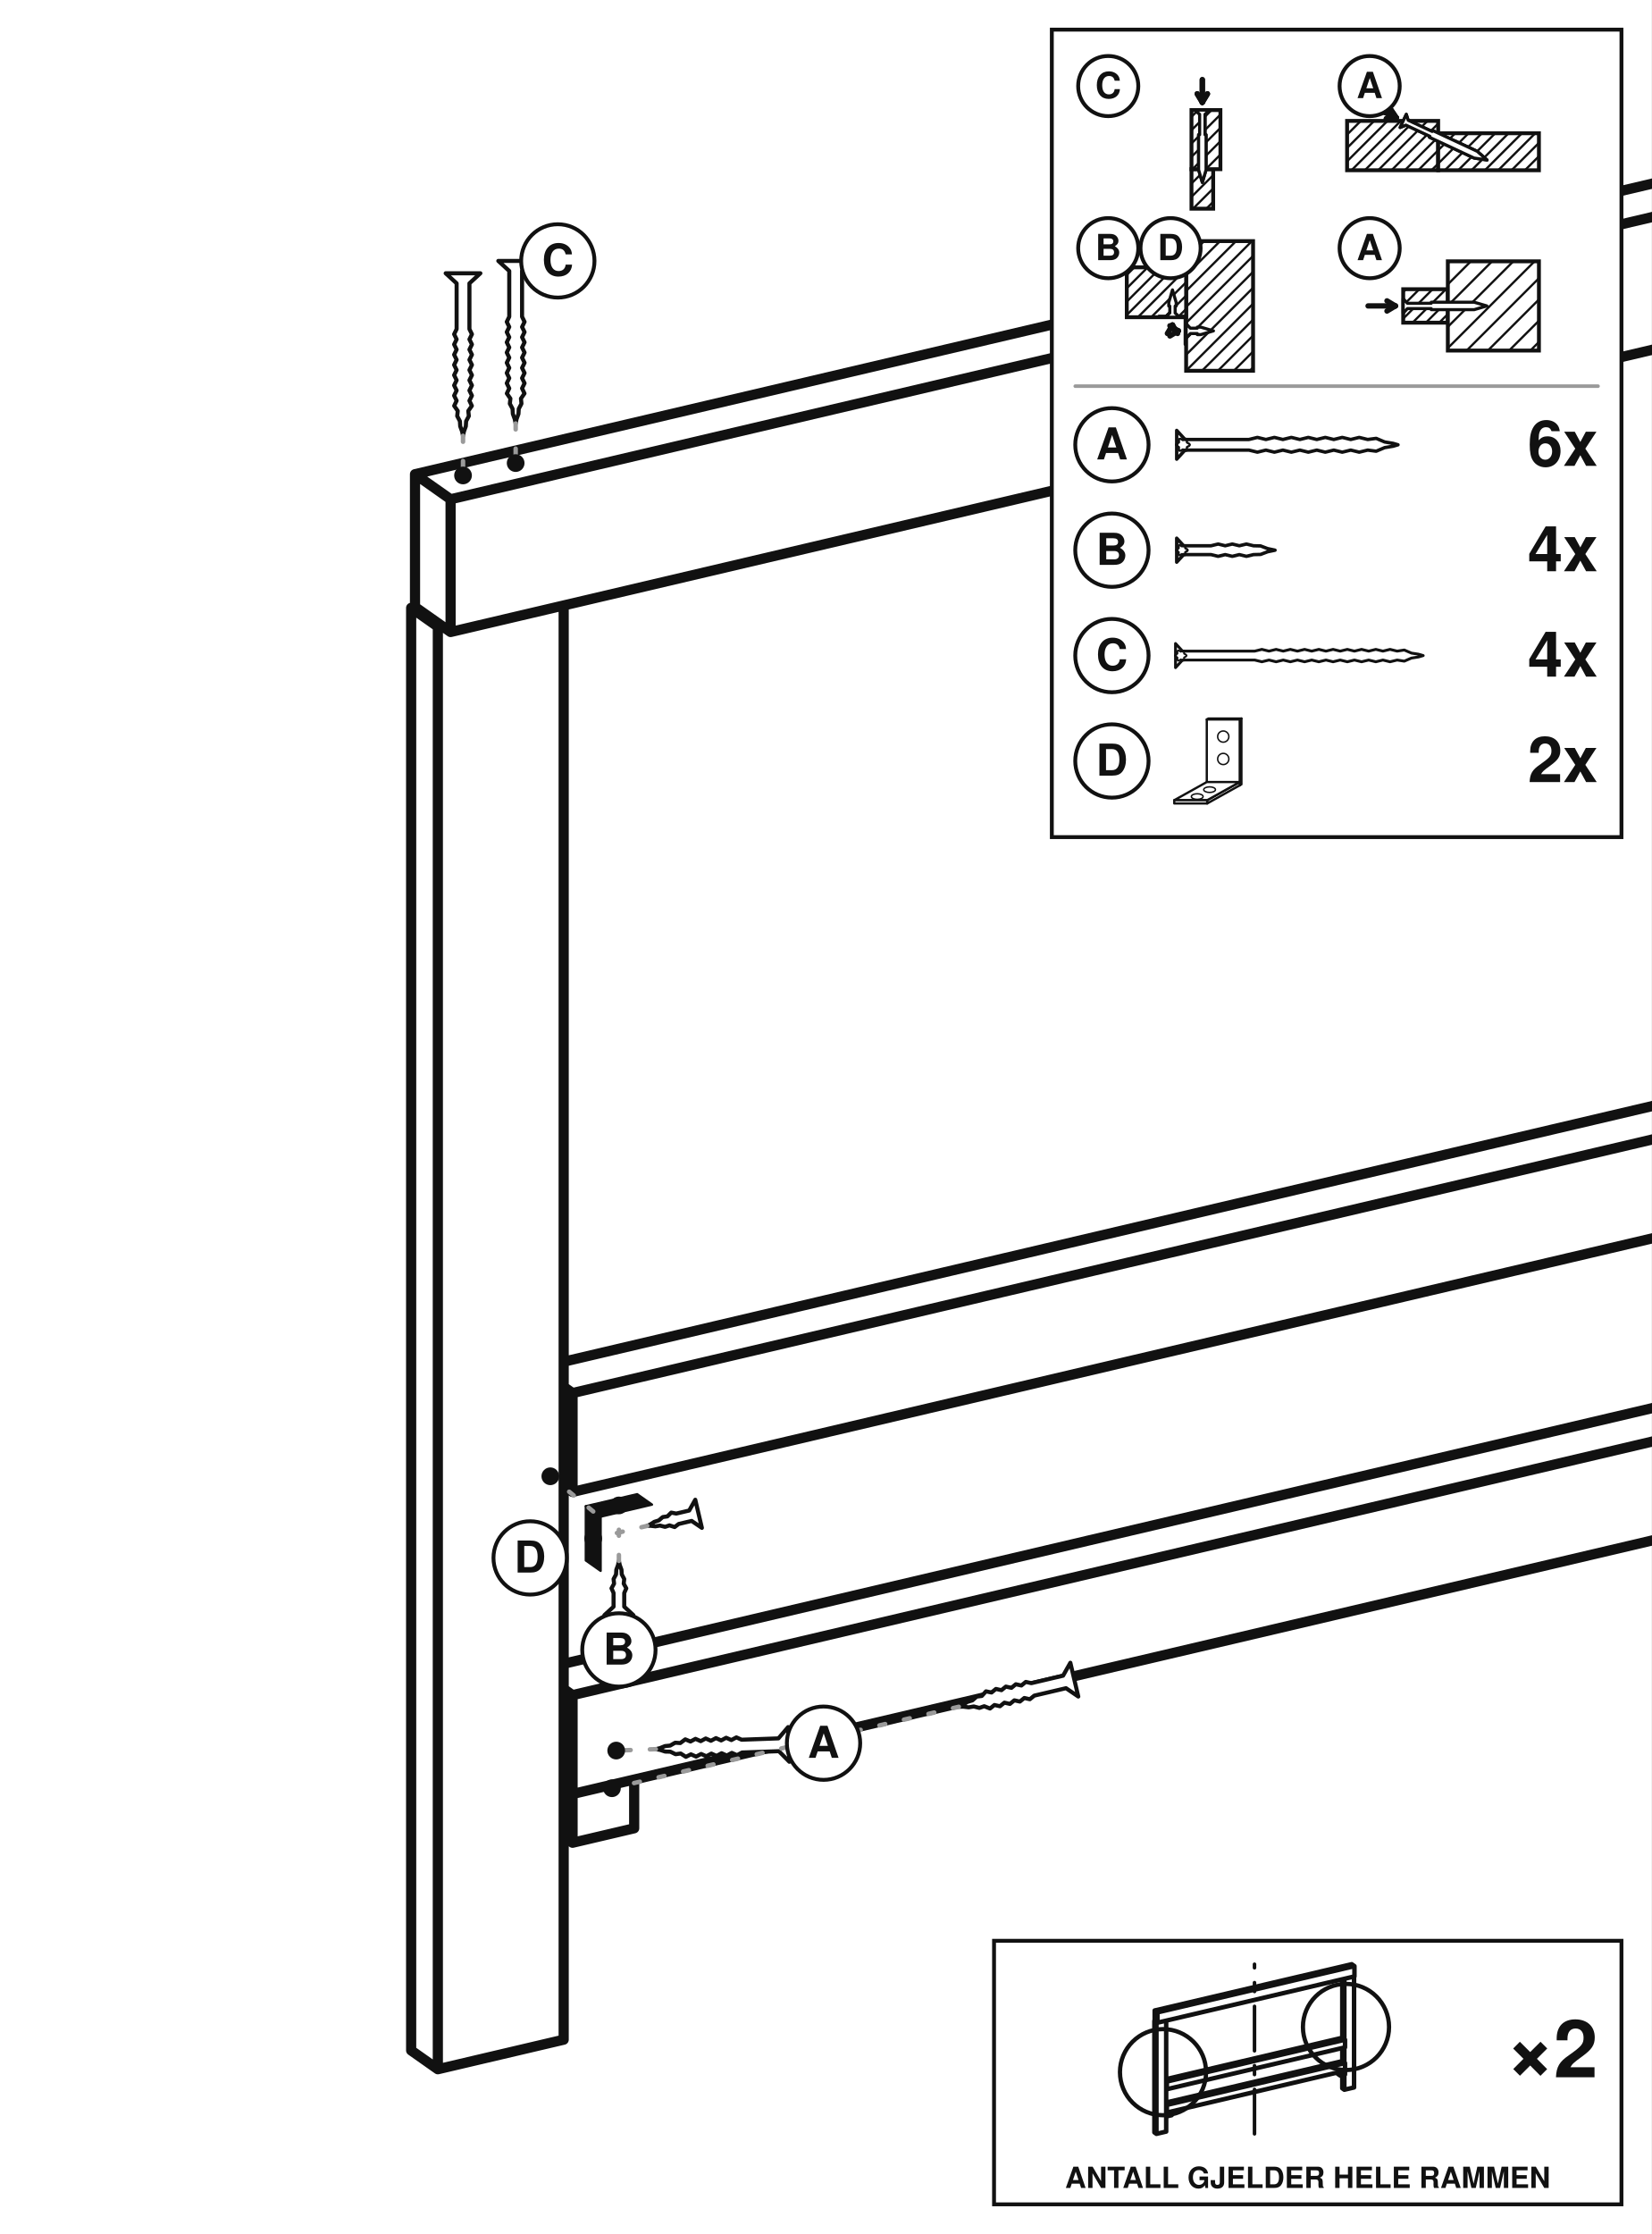
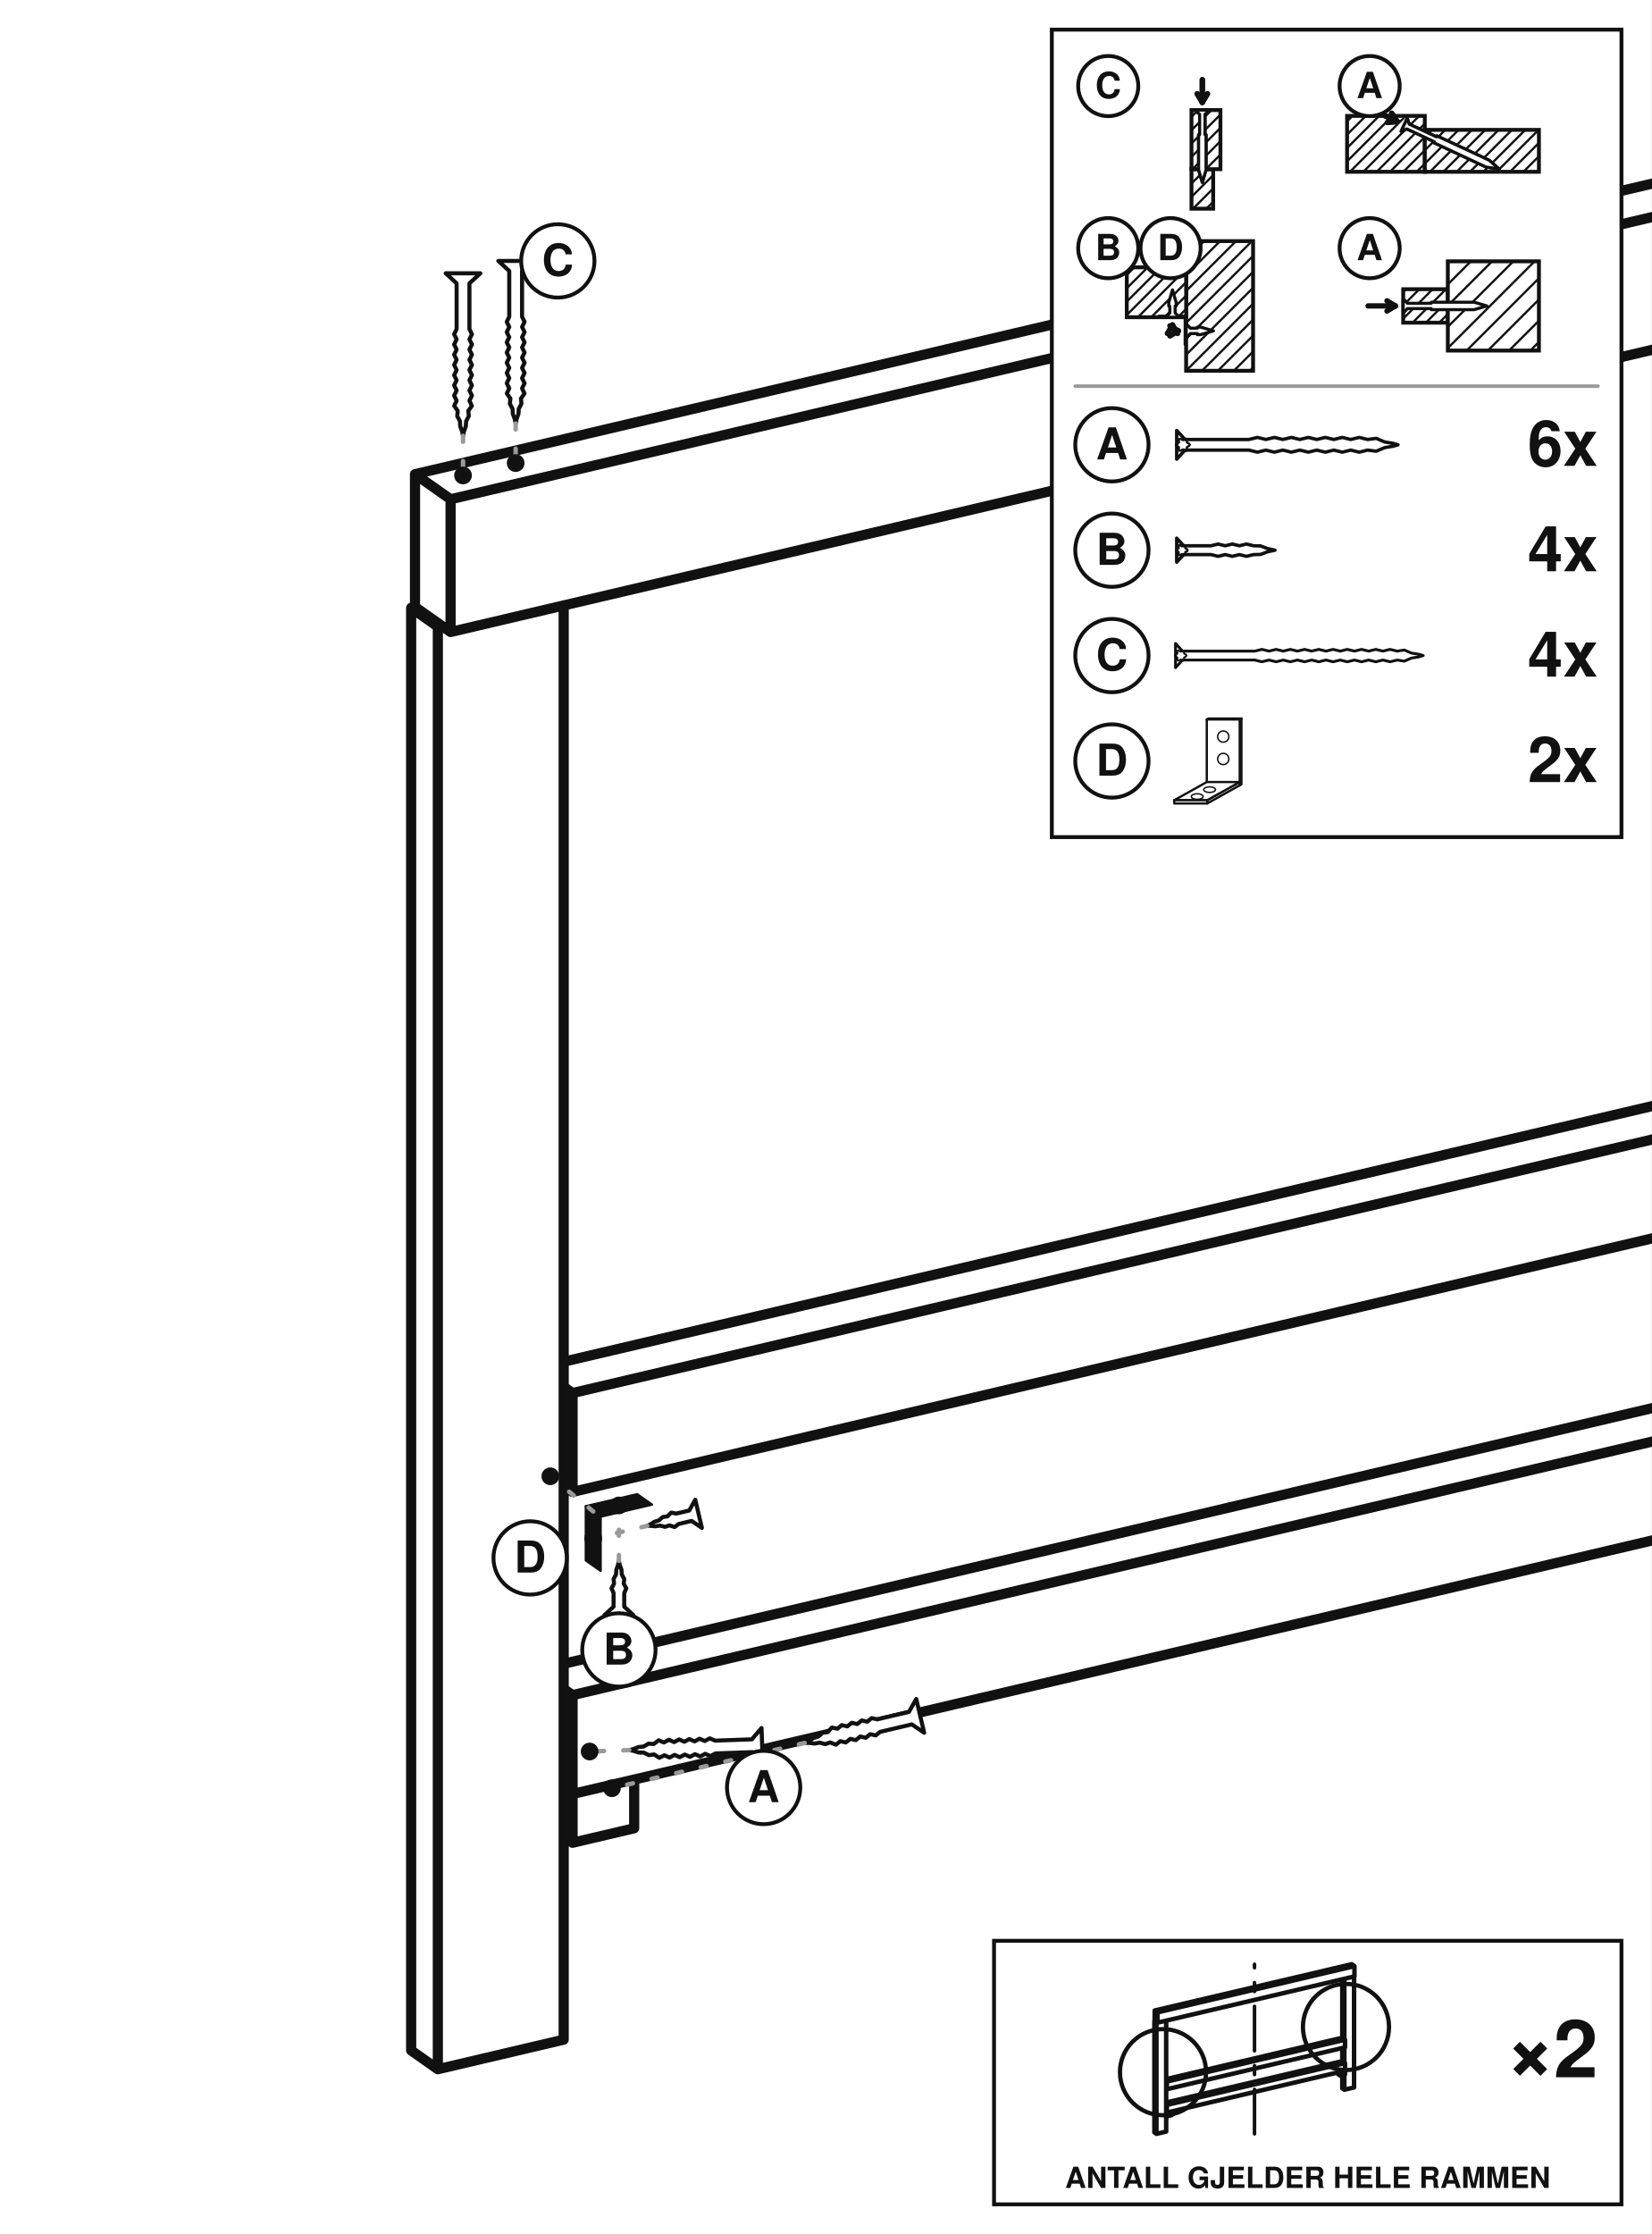
<svg xmlns="http://www.w3.org/2000/svg" viewBox="-1348.04 -551.25 1113.74 1506.68">
  <rect x="-1348.04" y="-551.25" width="1113.74" height="1506.68" fill="#ffffff" />
  <path d="M567.82,210.25 L591.82,227.15 M591.82,293.84 L591.82,227.15 M-967.82,587.77 L-961.82,592 M-961.82,658.69 L-961.82,592 M-967.82,654.46 L-961.82,658.69 M567.82,210.25 L-967.82,570.86 M591.82,293.84 L-961.82,658.69 M591.82,227.15 L-961.82,592 M591.82,326.73 L591.82,293.84 M526.26,319.58 L526.26,309.24 M550.26,336.49 L550.26,303.6 M526.26,319.58 L550.26,336.49 M591.82,326.73 L550.26,336.49 M591.82,293.84 L550.26,303.6 M-920.26,681.81 L-920.26,648.92 M-967.82,654.46 L-961.82,658.69 M-961.82,691.57 L-961.82,658.69 M-967.82,687.35 L-961.82,691.57 M-920.26,681.81 L-961.82,691.57 M-920.26,648.92 L-961.82,658.69 M670.7,439.6 L670.7,-527.69 M567.82,446.85 L567.82,332.37 M567.82,210.25 L567.82,95.76 M567.82,6.53 L567.82,-503.53 M585.82,459.53 L585.82,328.14 M585.82,222.93 L585.82,91.53 M585.82,19.21 L585.82,-507.76 M567.82,446.85 L585.82,459.53 M670.7,439.6 L585.82,459.53 M-967.82,824.38 L-967.82,-142.91 M-1070.7,831.63 L-1070.7,-141.3 M-1070.7,-141.3 L-1052.7,-128.62 M-1052.7,844.31 L-1052.7,-128.62 M-1070.7,831.63 L-1052.7,844.31 M-1068.1,-141.91 L-1070.7,-141.3 M-967.82,824.38 L-1052.7,844.31 M-1050.1,-129.23 L-1052.7,-128.62 M567.82,6.53 L591.82,23.43 M591.82,90.12 L591.82,23.43 M-967.82,384.05 L-961.82,388.28 M-961.82,454.96 L-961.82,388.28 M-967.82,450.74 L-961.82,454.96 M567.82,6.53 L-967.82,367.14 M591.82,90.12 L-961.82,454.96 M591.82,23.43 L-961.82,388.28 M650.1,-634.92 L674.1,-618.01 M674.1,-528.48 L674.1,-618.01 M-1068.1,-141.91 L-1068.1,-231.44 M-1068.1,-231.44 L-1044.1,-214.53 M-1044.1,-125 L-1044.1,-214.53 M-1068.1,-141.91 L-1044.1,-125 M650.1,-634.92 L-1068.1,-231.44 M674.1,-528.48 L-1044.1,-125 M674.1,-618.01 L-1044.1,-214.53" fill="none" stroke="#111111" stroke-width="3.09" stroke-linecap="round" stroke-linejoin="round" stroke-dasharray="26 20" />
  <path d="M567.82,210.25 L591.82,227.15 M591.82,293.84 L591.82,227.15 M-967.82,587.77 L-961.82,592 M-961.82,658.69 L-961.82,592 M-967.82,654.46 L-961.82,658.69 M567.82,210.25 L-967.82,570.86 M591.82,293.84 L-961.82,658.69 M591.82,227.15 L-961.82,592 M591.82,326.73 L591.82,293.84 M526.26,319.58 L526.26,309.24 M550.26,336.49 L550.26,303.6 M526.26,319.58 L550.26,336.49 M591.82,326.73 L550.26,336.49 M591.82,293.84 L550.26,303.6 M-920.26,681.81 L-920.26,648.92 M-967.82,654.46 L-961.82,658.69 M-961.82,691.57 L-961.82,658.69 M-967.82,687.35 L-961.82,691.57 M-920.26,681.81 L-961.82,691.57 M-920.26,648.92 L-961.82,658.69 M670.7,439.6 L670.7,-527.69 M567.82,446.85 L567.82,332.37 M567.82,210.25 L567.82,95.76 M567.82,6.53 L567.82,-503.53 M585.82,459.53 L585.82,328.14 M585.82,222.93 L585.82,91.53 M585.82,19.21 L585.82,-507.76 M567.82,446.85 L585.82,459.53 M670.7,439.6 L585.82,459.53 M-967.82,824.38 L-967.82,-142.91 M-1070.7,831.63 L-1070.7,-141.3 M-1070.7,-141.3 L-1052.7,-128.62 M-1052.7,844.31 L-1052.7,-128.62 M-1070.7,831.63 L-1052.7,844.31 M-1068.1,-141.91 L-1070.7,-141.3 M-967.82,824.38 L-1052.7,844.31 M-1050.1,-129.23 L-1052.7,-128.62 M567.82,6.53 L591.82,23.43 M591.82,90.12 L591.82,23.43 M-967.82,384.05 L-961.82,388.28 M-961.82,454.96 L-961.82,388.28 M-967.82,450.74 L-961.82,454.96 M567.82,6.53 L-967.82,367.14 M591.82,90.12 L-961.82,454.96 M591.82,23.43 L-961.82,388.28 M650.1,-634.92 L674.1,-618.01 M674.1,-528.48 L674.1,-618.01 M-1068.1,-141.91 L-1068.1,-231.44 M-1068.1,-231.44 L-1044.1,-214.53 M-1044.1,-125 L-1044.1,-214.53 M-1068.1,-141.91 L-1044.1,-125 M650.1,-634.92 L-1068.1,-231.44 M674.1,-528.48 L-1044.1,-125 M674.1,-618.01 L-1044.1,-214.53" fill="none" stroke="#111111" stroke-width="6.87" stroke-linecap="round" stroke-linejoin="round" />
  <rect x="-638.54" y="-531.25" width="384.24" height="544.58" rx="0" fill="#ffffff" stroke="#111111" stroke-width="2.61" />
  <rect x="-544.34" y="-437.15" width="14.64" height="26.65" rx="0" fill="#ffffff" stroke="#111111" stroke-width="2.61" />
  <path d="M-544.34,-436.46 L-543.65,-437.15 M-544.34,-427.47 L-534.65,-437.15 M-544.34,-418.47 L-529.7,-433.11 M-543.3,-410.51 L-529.7,-424.11 M-534.3,-410.51 L-529.7,-415.11" fill="none" stroke="#111111" stroke-width="1.51" />
  <rect x="-544.34" y="-477.01" width="19.52" height="39.86" rx="0" fill="#ffffff" stroke="#111111" stroke-width="2.61" />
  <path d="M-544.34,-472.46 L-539.79,-477.01 M-544.34,-463.46 L-530.79,-477.01 M-544.34,-454.46 L-524.82,-473.98 M-544.34,-445.46 L-524.82,-464.98 M-543.65,-437.15 L-524.82,-455.98 M-534.65,-437.15 L-524.82,-446.99 M-525.65,-437.15 L-524.82,-437.99" fill="none" stroke="#111111" stroke-width="1.51" />
  <path d="M-541.91,-477.01 L-538.83,-474.17 L-538.83,-460.38 L-539.53,-460.38 L-539.53,-436.73 L-537.02,-428.21 L-534.51,-436.73 L-534.51,-460.38 L-535.22,-460.38 L-535.22,-474.17 L-532.13,-477.01 Z" fill="#ffffff" stroke="#111111" stroke-width="2.09" stroke-linejoin="round" />
  <path d="M-537.02,-497.51 L-537.02,-482.25" fill="none" stroke="#111111" stroke-width="3.61" stroke-linecap="round" />
  <path d="M-537.02,-482.25 L-533.58,-487.97" fill="none" stroke="#111111" stroke-width="3.61" stroke-linecap="round" />
  <path d="M-537.02,-482.25 L-540.46,-487.97" fill="none" stroke="#111111" stroke-width="3.61" stroke-linecap="round" />
  <path d="M-541.91,-477.01 L-538.83,-474.17 L-538.83,-460.38 L-539.53,-460.38 L-539.53,-436.73 L-537.02,-428.21 L-534.51,-436.73 L-534.51,-460.38 L-535.22,-460.38 L-535.22,-474.17 L-532.13,-477.01 Z" fill="#ffffff" stroke="#111111" stroke-width="2.09" stroke-linejoin="round" />
  <path d="M-537.02,-497.51 L-537.02,-482.25" fill="none" stroke="#111111" stroke-width="3.61" stroke-linecap="round" />
  <path d="M-537.02,-482.25 L-533.58,-487.97" fill="none" stroke="#111111" stroke-width="3.61" stroke-linecap="round" />
  <path d="M-537.02,-482.25 L-540.46,-487.97" fill="none" stroke="#111111" stroke-width="3.61" stroke-linecap="round" />
  <circle cx="-600.49" cy="-493.2" r="20.28" fill="#ffffff" stroke="#111111" stroke-width="2.61" />
  <text x="-600.49" y="-485.09" font-family="Helvetica, Arial, sans-serif" font-size="24.33" font-weight="bold" text-anchor="middle" fill="#111111">C</text>
-   <rect x="-439.37" y="-469.71" width="61.43" height="33.28" rx="0" fill="#ffffff" stroke="#111111" stroke-width="2.61" />
-   <path d="M-439.37,-469.45 L-439.11,-469.71 M-439.37,-460.45 L-430.12,-469.71 M-439.37,-451.46 L-421.12,-469.71 M-439.37,-442.46 L-412.12,-469.71 M-436.4,-436.42 L-403.12,-469.71 M-427.41,-436.42 L-394.12,-469.71 M-418.41,-436.42 L-385.12,-469.71 M-409.41,-436.42 L-377.93,-467.9 M-400.41,-436.42 L-377.93,-458.9 M-391.41,-436.42 L-377.93,-449.9 M-382.42,-436.42 L-377.93,-440.9" fill="none" stroke="#111111" stroke-width="1.51" />
-   <rect x="-377.93" y="-461.38" width="67.95" height="24.96" rx="0" fill="#ffffff" stroke="#111111" stroke-width="2.61" />
-   <path d="M-377.93,-458.9 L-375.45,-461.38 M-377.93,-449.9 L-366.45,-461.38 M-377.93,-440.9 L-357.45,-461.38 M-373.42,-436.42 L-348.45,-461.38 M-364.42,-436.42 L-339.46,-461.38 M-355.42,-436.42 L-330.46,-461.38 M-346.42,-436.42 L-321.46,-461.38 M-337.42,-436.42 L-312.46,-461.38 M-328.43,-436.42 L-309.98,-454.87 M-319.43,-436.42 L-309.98,-445.87 M-310.43,-436.42 L-309.98,-436.87" fill="none" stroke="#111111" stroke-width="1.51" />
-   <path d="M-403.58,-465.27 L-399.7,-466.87 L-383.5,-459.32 L-383.8,-458.68 L-353.73,-444.66 L-344.95,-443.33 L-351.62,-449.21 L-381.68,-463.23 L-381.98,-462.59 L-398.17,-470.14 L-399.44,-474.14 Z" fill="#ffffff" stroke="#111111" stroke-width="2.09" stroke-linejoin="round" />
-   <path d="M-425.26,-480.78 L-406.26,-471.92" fill="none" stroke="#111111" stroke-width="3.61" stroke-linecap="round" />
-   <path d="M-406.26,-471.92 L-409.98,-477.45" fill="none" stroke="#111111" stroke-width="3.61" stroke-linecap="round" />
-   <path d="M-406.26,-471.92 L-412.89,-471.22" fill="none" stroke="#111111" stroke-width="3.61" stroke-linecap="round" />
-   <path d="M-403.58,-465.27 L-399.7,-466.87 L-383.5,-459.32 L-383.8,-458.68 L-353.73,-444.66 L-344.95,-443.33 L-351.62,-449.21 L-381.68,-463.23 L-381.98,-462.59 L-398.17,-470.14 L-399.44,-474.14 Z" fill="#ffffff" stroke="#111111" stroke-width="2.09" stroke-linejoin="round" />
-   <path d="M-425.26,-480.78 L-406.26,-471.92" fill="none" stroke="#111111" stroke-width="3.61" stroke-linecap="round" />
-   <path d="M-406.26,-471.92 L-409.98,-477.45" fill="none" stroke="#111111" stroke-width="3.61" stroke-linecap="round" />
-   <path d="M-406.26,-471.92 L-412.89,-471.22" fill="none" stroke="#111111" stroke-width="3.61" stroke-linecap="round" />
+   <rect x="-439.37" y="-473.09" width="52.42" height="37.7" rx="0" fill="#ffffff" stroke="#111111" stroke-width="2.61" />
+   <path d="M-439.37,-469.45 L-435.73,-473.09 M-439.37,-460.45 L-426.73,-473.09 M-439.37,-451.46 L-417.74,-473.09 M-439.37,-442.46 L-408.74,-473.09 M-437.44,-435.39 L-399.74,-473.09 M-428.44,-435.39 L-390.74,-473.09 M-419.44,-435.39 L-386.95,-467.88 M-410.45,-435.39 L-386.95,-458.88 M-401.45,-435.39 L-386.95,-449.88 M-392.45,-435.39 L-386.95,-440.88" fill="none" stroke="#111111" stroke-width="1.51" />
+   <rect x="-386.95" y="-463.66" width="76.97" height="28.28" rx="0" fill="#ffffff" stroke="#111111" stroke-width="2.61" />
+   <path d="M-386.95,-458.88 L-382.17,-463.66 M-386.95,-449.88 L-373.17,-463.66 M-386.95,-440.88 L-364.17,-463.66 M-383.45,-435.39 L-355.18,-463.66 M-374.45,-435.39 L-346.18,-463.66 M-365.45,-435.39 L-337.18,-463.66 M-356.46,-435.39 L-328.18,-463.66 M-347.46,-435.39 L-319.18,-463.66 M-338.46,-435.39 L-310.18,-463.66 M-329.46,-435.39 L-309.98,-454.87 M-320.46,-435.39 L-309.98,-445.87 M-311.47,-435.39 L-309.98,-436.87" fill="none" stroke="#111111" stroke-width="1.51" />
+   <path d="M-402.91,-462.68 L-399.03,-464.28 L-380.59,-455.67 L-380.88,-455.04 L-345.56,-438.57 L-336.78,-437.24 L-343.44,-443.11 L-378.76,-459.58 L-379.06,-458.95 L-397.51,-467.55 L-398.78,-471.54 Z" fill="#ffffff" stroke="#111111" stroke-width="2.09" stroke-linejoin="round" />
+   <path d="M-427.75,-479.66 L-405.59,-469.33" fill="none" stroke="#111111" stroke-width="3.61" stroke-linecap="round" />
+   <path d="M-405.59,-469.33 L-409.32,-474.86" fill="none" stroke="#111111" stroke-width="3.61" stroke-linecap="round" />
+   <path d="M-405.59,-469.33 L-412.22,-468.62" fill="none" stroke="#111111" stroke-width="3.61" stroke-linecap="round" />
+   <path d="M-402.91,-462.68 L-399.03,-464.28 L-380.59,-455.67 L-380.88,-455.04 L-345.56,-438.57 L-336.78,-437.24 L-343.44,-443.11 L-378.76,-459.58 L-379.06,-458.95 L-397.51,-467.55 L-398.78,-471.54 Z" fill="#ffffff" stroke="#111111" stroke-width="2.09" stroke-linejoin="round" />
+   <path d="M-427.75,-479.66 L-405.59,-469.33" fill="none" stroke="#111111" stroke-width="3.61" stroke-linecap="round" />
+   <path d="M-405.59,-469.33 L-409.32,-474.86" fill="none" stroke="#111111" stroke-width="3.61" stroke-linecap="round" />
+   <path d="M-405.59,-469.33 L-412.22,-468.62" fill="none" stroke="#111111" stroke-width="3.61" stroke-linecap="round" />
  <circle cx="-424.16" cy="-493.2" r="20.28" fill="#ffffff" stroke="#111111" stroke-width="2.61" />
  <text x="-424.16" y="-485.09" font-family="Helvetica, Arial, sans-serif" font-size="24.33" font-weight="bold" text-anchor="middle" fill="#111111">A</text>
  <rect x="-547.94" y="-388.64" width="45.15" height="87.46" rx="0" fill="#ffffff" stroke="#111111" stroke-width="2.61" />
  <path d="M-547.94,-387.25 L-546.54,-388.64 M-547.94,-376.5 L-535.79,-388.64 M-547.94,-365.75 L-525.04,-388.64 M-547.94,-355 L-514.29,-388.64 M-547.94,-344.25 L-503.55,-388.64 M-547.94,-333.5 L-502.79,-378.65 M-547.94,-322.75 L-502.79,-367.9 M-547.94,-312 L-502.79,-357.15 M-547.94,-301.25 L-502.79,-346.4 M-537.25,-301.19 L-502.79,-335.65 M-526.51,-301.19 L-502.79,-324.9 M-515.76,-301.19 L-502.79,-314.15 M-505.01,-301.19 L-502.79,-303.4" fill="none" stroke="#111111" stroke-width="1.51" />
  <rect x="-587.98" y="-370.94" width="40.04" height="33.63" rx="0" fill="#ffffff" stroke="#111111" stroke-width="2.61" />
  <path d="M-587.98,-365.83 L-582.87,-370.94 M-587.98,-356.83 L-573.87,-370.94 M-587.98,-347.83 L-564.87,-370.94 M-587.98,-338.83 L-555.87,-370.94 M-580.5,-337.31 L-547.94,-369.88 M-571.5,-337.31 L-547.94,-360.88 M-562.51,-337.31 L-547.94,-351.88 M-553.51,-337.31 L-547.94,-342.88" fill="none" stroke="#111111" stroke-width="1.51" />
  <path d="M-547.94,-337.31 L-547.94,-318.89 L-548.86,-318.89 L-548.86,-337.31 Z" fill="#111111" stroke="#111111" stroke-width="1.57" stroke-linejoin="round" />
  <path d="M-547.94,-337.31 L-566.37,-337.31 L-566.37,-338.24 L-547.94,-338.24 Z" fill="#111111" stroke="#111111" stroke-width="1.57" stroke-linejoin="round" />
  <path d="M-547.94,-323.21 L-545.1,-326.3 L-540.43,-326.3 L-540.43,-325.59 L-538.04,-325.59 L-529.51,-328.1 L-538.04,-330.61 L-540.43,-330.61 L-540.43,-329.91 L-545.1,-329.91 L-547.94,-332.99 Z" fill="#ffffff" stroke="#111111" stroke-width="2.09" stroke-linejoin="round" />
  <path d="M-555.68,-328.1 L-553.18,-328.1" fill="none" stroke="#111111" stroke-width="3.61" stroke-linecap="round" />
  <path d="M-553.18,-328.1 L-558.89,-331.54" fill="none" stroke="#111111" stroke-width="3.61" stroke-linecap="round" />
  <path d="M-553.18,-328.1 L-558.89,-324.66" fill="none" stroke="#111111" stroke-width="3.61" stroke-linecap="round" />
  <path d="M-552.26,-337.31 L-555.35,-340.15 L-555.35,-344.83 L-554.65,-344.83 L-554.65,-347.22 L-557.15,-355.74 L-559.66,-347.22 L-559.66,-344.83 L-558.96,-344.83 L-558.96,-340.15 L-562.04,-337.31 Z" fill="#ffffff" stroke="#111111" stroke-width="2.09" stroke-linejoin="round" />
  <path d="M-557.15,-329.57 L-557.15,-332.07" fill="none" stroke="#111111" stroke-width="3.61" stroke-linecap="round" />
  <path d="M-557.15,-332.07 L-560.59,-326.36" fill="none" stroke="#111111" stroke-width="3.61" stroke-linecap="round" />
  <path d="M-557.15,-332.07 L-553.72,-326.36" fill="none" stroke="#111111" stroke-width="3.61" stroke-linecap="round" />
  <circle cx="-600.49" cy="-383.88" r="20.28" fill="#ffffff" stroke="#111111" stroke-width="2.61" />
  <text x="-600.49" y="-375.77" font-family="Helvetica, Arial, sans-serif" font-size="24.33" font-weight="bold" text-anchor="middle" fill="#111111">B</text>
  <circle cx="-558.45" cy="-383.88" r="20.28" fill="#ffffff" stroke="#111111" stroke-width="2.61" />
  <text x="-558.45" y="-375.77" font-family="Helvetica, Arial, sans-serif" font-size="24.33" font-weight="bold" text-anchor="middle" fill="#111111">D</text>
  <rect x="-401.52" y="-356.2" width="30.1" height="22.57" rx="0" fill="#ffffff" stroke="#111111" stroke-width="2.61" />
  <path d="M-401.52,-354.33 L-399.65,-356.2 M-401.52,-345.33 L-390.65,-356.2 M-401.52,-336.33 L-381.65,-356.2 M-395.22,-333.63 L-372.65,-356.2 M-386.23,-333.63 L-371.42,-348.43 M-377.23,-333.63 L-371.42,-339.43" fill="none" stroke="#111111" stroke-width="1.51" />
  <rect x="-371.42" y="-375.01" width="61.45" height="60.19" rx="0" fill="#ffffff" stroke="#111111" stroke-width="2.61" />
  <path d="M-371.42,-373.81 L-370.22,-375.01 M-371.42,-359.48 L-355.89,-375.01 M-371.42,-345.14 L-341.56,-375.01 M-371.42,-330.81 L-327.23,-375.01 M-371.42,-316.48 L-312.89,-375.01 M-358.75,-314.82 L-309.98,-363.6 M-344.42,-314.82 L-309.98,-349.26 M-330.09,-314.82 L-309.98,-334.93 M-315.76,-314.82 L-309.98,-320.6" fill="none" stroke="#111111" stroke-width="1.51" />
  <path d="M-401.52,-340.03 L-398.68,-343.11 L-382.61,-343.11 L-382.61,-342.41 L-353.61,-342.41 L-345.09,-344.92 L-353.61,-347.42 L-382.61,-347.42 L-382.61,-346.72 L-398.68,-346.72 L-401.52,-349.8 Z" fill="#ffffff" stroke="#111111" stroke-width="2.09" stroke-linejoin="round" />
  <path d="M-425.22,-344.92 L-406.76,-344.92" fill="none" stroke="#111111" stroke-width="3.61" stroke-linecap="round" />
  <path d="M-406.76,-344.92 L-412.47,-348.35" fill="none" stroke="#111111" stroke-width="3.61" stroke-linecap="round" />
  <path d="M-406.76,-344.92 L-412.47,-341.48" fill="none" stroke="#111111" stroke-width="3.61" stroke-linecap="round" />
  <circle cx="-424.16" cy="-383.88" r="20.28" fill="#ffffff" stroke="#111111" stroke-width="2.61" />
  <text x="-424.16" y="-375.77" font-family="Helvetica, Arial, sans-serif" font-size="24.33" font-weight="bold" text-anchor="middle" fill="#111111">A</text>
  <path d="M-622.74,-290.81 L-270.1,-290.81" fill="none" stroke="#9a9a9a" stroke-width="2.4" stroke-linecap="round" />
  <circle cx="-598.01" cy="-251.27" r="24.73" fill="#ffffff" stroke="#111111" stroke-width="2.61" />
  <text x="-598.01" y="-241.38" font-family="Helvetica, Arial, sans-serif" font-size="29.67" font-weight="bold" text-anchor="middle" fill="#111111">A</text>
  <svg x="-559.29" y="-276.15" width="159.23" height="49.76" viewBox="0 0 384 120" preserveAspectRatio="xMidYMid meet">
    <g fill="none" stroke="#111" stroke-width="5.5" stroke-linecap="round" stroke-linejoin="round">
      <g transform="scale(4) translate(3 15)" stroke-width="1.38">
        <path d="M 0 -5.85 L 3.39 -2.16 L 29.38 -2.16 L 29.38 -2.16 L 32.83 -3 L 36.28 -2.16 L 39.73 -3 L 43.18 -2.16 L 46.63 -3 L 50.08 -2.16 L 53.53 -3 L 56.98 -2.16 L 60.43 -3 L 63.88 -2.16 L 67.33 -3 L 70.78 -2.16 L 74.23 -3 L 77.68 -2.16 L 81.13 -2.61 L 84.58 -1.15 L 88.03 -0.58 L 90 0 L 90 0 L 90 0 L 88.03 0.58 L 84.58 1.15 L 81.13 2.61 L 77.68 2.16 L 74.23 3 L 70.78 2.16 L 67.33 3 L 63.88 2.16 L 60.43 3 L 56.98 2.16 L 53.53 3 L 50.08 2.16 L 46.63 3 L 43.18 2.16 L 39.73 3 L 36.28 2.16 L 32.83 3 L 29.38 2.16 L 29.38 2.16 L 3.39 2.16 L 0 5.85 Z" />
        <path d="M 5.35 0 L 5.07 0.45 L 4.52 0.72 L 4.16 0.94 L 4.15 1.35 L 4.19 1.97 L 3.94 2.43 L 3.42 2.42 L 2.91 2.07 L 2.54 1.87 L 2.17 2.07 L 1.66 2.42 L 1.14 2.43 L 0.89 1.97 L 0.93 1.35 L 0.92 0.94 L 0.56 0.72 L 0.01 0.45 L -0.27 0 L 0.01 -0.45 L 0.56 -0.72 L 0.92 -0.94 L 0.93 -1.35 L 0.89 -1.97 L 1.14 -2.43 L 1.66 -2.42 L 2.17 -2.07 L 2.54 -1.87 L 2.91 -2.07 L 3.42 -2.42 L 3.94 -2.43 L 4.19 -1.97 L 4.15 -1.35 L 4.16 -0.94 L 4.52 -0.72 L 5.07 -0.45 Z" stroke-width="0.88" />
      </g>
    </g>
  </svg>
  <text x="-270.1" y="-237.06" font-family="Helvetica, Arial, sans-serif" font-size="42.65" font-weight="bold" text-anchor="end" fill="#111111">6x</text>
  <circle cx="-598.01" cy="-180.19" r="24.73" fill="#ffffff" stroke="#111111" stroke-width="2.61" />
  <text x="-598.01" y="-170.3" font-family="Helvetica, Arial, sans-serif" font-size="29.67" font-weight="bold" text-anchor="middle" fill="#111111">B</text>
  <svg x="-559.29" y="-205.07" width="76.3" height="49.76" viewBox="0 0 184 120" preserveAspectRatio="xMidYMid meet">
    <g fill="none" stroke="#111" stroke-width="5.5" stroke-linecap="round" stroke-linejoin="round">
      <g transform="scale(4) translate(3 15)" stroke-width="1.38">
        <path d="M 0 -4.88 L 2.83 -1.8 L 13.98 -1.8 L 13.98 -1.8 L 16.86 -2.5 L 19.73 -1.8 L 22.61 -2.5 L 25.48 -1.8 L 28.36 -2.5 L 31.23 -1.8 L 34.11 -1.73 L 36.98 -0.64 L 39.86 -0.04 L 40 0 L 40 0 L 40 0 L 39.86 0.04 L 36.98 0.64 L 34.11 1.73 L 31.23 1.8 L 28.36 2.5 L 25.48 1.8 L 22.61 2.5 L 19.73 1.8 L 16.86 2.5 L 13.98 1.8 L 13.98 1.8 L 2.83 1.8 L 0 4.88 Z" />
        <path d="M 4.49 0 L 4.26 0.37 L 3.8 0.6 L 3.5 0.78 L 3.49 1.13 L 3.53 1.64 L 3.32 2.03 L 2.88 2.02 L 2.45 1.73 L 2.15 1.56 L 1.85 1.73 L 1.42 2.02 L 0.98 2.03 L 0.77 1.64 L 0.81 1.13 L 0.8 0.78 L 0.5 0.6 L 0.04 0.37 L -0.19 0 L 0.04 -0.37 L 0.5 -0.6 L 0.8 -0.78 L 0.81 -1.13 L 0.77 -1.64 L 0.98 -2.03 L 1.42 -2.02 L 1.85 -1.73 L 2.15 -1.56 L 2.45 -1.73 L 2.88 -2.02 L 3.32 -2.03 L 3.53 -1.64 L 3.49 -1.13 L 3.5 -0.78 L 3.8 -0.6 L 4.26 -0.37 Z" stroke-width="0.88" />
      </g>
    </g>
  </svg>
  <text x="-270.1" y="-165.97" font-family="Helvetica, Arial, sans-serif" font-size="42.65" font-weight="bold" text-anchor="end" fill="#111111">4x</text>
  <circle cx="-598.01" cy="-109.1" r="24.73" fill="#ffffff" stroke="#111111" stroke-width="2.61" />
  <text x="-598.01" y="-99.21" font-family="Helvetica, Arial, sans-serif" font-size="29.67" font-weight="bold" text-anchor="middle" fill="#111111">C</text>
  <svg x="-559.29" y="-129.99" width="175.45" height="41.77" viewBox="0 0 504 120" preserveAspectRatio="xMidYMid meet">
    <g fill="none" stroke="#111" stroke-width="5.5" stroke-linecap="round" stroke-linejoin="round">
      <g transform="scale(4) translate(3 15)" stroke-width="1.38">
        <path d="M 0 -5.85 L 3.39 -2.16 L 38.38 -2.16 L 38.38 -2.16 L 41.83 -3 L 45.28 -2.16 L 48.73 -3 L 52.18 -2.16 L 55.63 -3 L 59.08 -2.16 L 62.53 -3 L 65.98 -2.16 L 69.43 -3 L 72.88 -2.16 L 76.33 -3 L 79.78 -2.16 L 83.23 -3 L 86.68 -2.16 L 90.13 -3 L 93.58 -2.16 L 97.03 -3 L 100.48 -2.16 L 103.93 -3 L 107.38 -2.16 L 110.83 -2.7 L 114.28 -1.21 L 117.73 -0.67 L 120 0 L 120 0 L 120 0 L 117.73 0.67 L 114.28 1.21 L 110.83 2.7 L 107.38 2.16 L 103.93 3 L 100.48 2.16 L 97.03 3 L 93.58 2.16 L 90.13 3 L 86.68 2.16 L 83.23 3 L 79.78 2.16 L 76.33 3 L 72.88 2.16 L 69.43 3 L 65.98 2.16 L 62.53 3 L 59.08 2.16 L 55.63 3 L 52.18 2.16 L 48.73 3 L 45.28 2.16 L 41.83 3 L 38.38 2.16 L 38.38 2.16 L 3.39 2.16 L 0 5.85 Z" />
        <path d="M 5.35 0 L 5.07 0.45 L 4.52 0.72 L 4.16 0.94 L 4.15 1.35 L 4.19 1.97 L 3.94 2.43 L 3.42 2.42 L 2.91 2.07 L 2.54 1.87 L 2.17 2.07 L 1.66 2.42 L 1.14 2.43 L 0.89 1.97 L 0.93 1.35 L 0.92 0.94 L 0.56 0.72 L 0.01 0.45 L -0.27 0 L 0.01 -0.45 L 0.56 -0.72 L 0.92 -0.94 L 0.93 -1.35 L 0.89 -1.97 L 1.14 -2.43 L 1.66 -2.42 L 2.17 -2.07 L 2.54 -1.87 L 2.91 -2.07 L 3.42 -2.42 L 3.94 -2.43 L 4.19 -1.97 L 4.15 -1.35 L 4.16 -0.94 L 4.52 -0.72 L 5.07 -0.45 Z" stroke-width="0.88" />
      </g>
    </g>
  </svg>
  <text x="-270.1" y="-94.89" font-family="Helvetica, Arial, sans-serif" font-size="42.65" font-weight="bold" text-anchor="end" fill="#111111">4x</text>
  <circle cx="-598.01" cy="-38.02" r="24.73" fill="#ffffff" stroke="#111111" stroke-width="2.61" />
  <text x="-598.01" y="-28.13" font-family="Helvetica, Arial, sans-serif" font-size="29.67" font-weight="bold" text-anchor="middle" fill="#111111">D</text>
  <svg x="-559.29" y="-70.01" width="51.98" height="63.98" viewBox="0 0 187.2 230.4" preserveAspectRatio="xMidYMid meet">
    <g fill="none" stroke="#111" stroke-width="5.5" stroke-linecap="round" stroke-linejoin="round">
      <g transform="scale(4) translate(23.8 43)" stroke-width="1.38">
        <path d="M 20 0 L 20 -40 L 18.96 -39.42 L 18.96 0.58 Z" fill="#fff" />
        <path d="M 0 -40 L 20 -40 L 18.96 -39.42 L -1.04 -39.42 Z" fill="#fff" />
        <path d="M -1.04 0.58 L 18.96 0.58 L 18.96 -39.42 L -1.04 -39.42 Z" fill="#fff" />
        <path d="M 18.96 0.58 L -0.8 11.6 L -0.8 9.6 L 18.96 -1.42 Z" fill="#fff" />
        <path d="M -1.04 -1.42 L 18.96 -1.42 L -0.8 9.6 L -20.8 9.6 Z" fill="#fff" />
        <path d="M -20.8 11.6 L -0.8 11.6 L -0.8 9.6 L -20.8 9.6 Z" fill="#fff" />
        <circle cx="8.96" cy="-15.42" r="3.4" stroke-width="0.88" />
        <circle cx="8.96" cy="-29.02" r="3.4" stroke-width="0.88" />
        <ellipse cx="0.66" cy="3.21" rx="3.57" ry="1.7" stroke-width="0.88" />
        <ellipse cx="-6.85" cy="7.4" rx="3.57" ry="1.7" stroke-width="0.88" />
      </g>
    </g>
  </svg>
  <text x="-270.1" y="-23.8" font-family="Helvetica, Arial, sans-serif" font-size="42.65" font-weight="bold" text-anchor="end" fill="#111111">2x</text>
  <path d="M-1011.91,-375.28 L-1004.53,-368.49 L-1004.53,-337.64 L-1004.53,-337.64 L-1006.21,-334.19 L-1004.53,-330.74 L-1006.21,-327.29 L-1004.53,-323.84 L-1006.21,-320.39 L-1004.53,-316.94 L-1006.21,-313.49 L-1004.53,-310.04 L-1006.21,-306.59 L-1004.53,-303.14 L-1006.21,-299.69 L-1004.53,-296.24 L-1006.21,-292.79 L-1004.53,-289.34 L-1006.16,-285.89 L-1003.76,-282.44 L-1004.13,-278.99 L-1002.3,-275.54 L-1002.1,-272.09 L-1000.84,-268.64 L-1000.21,-265.65 L-1000.21,-265.65 L-1000.21,-265.65 L-999.58,-268.64 L-998.31,-272.09 L-998.11,-275.54 L-996.29,-278.99 L-996.65,-282.44 L-994.26,-285.89 L-995.89,-289.34 L-994.21,-292.79 L-995.89,-296.24 L-994.21,-299.69 L-995.89,-303.14 L-994.21,-306.59 L-995.89,-310.04 L-994.21,-313.49 L-995.89,-316.94 L-994.21,-320.39 L-995.89,-323.84 L-994.21,-327.29 L-995.89,-330.74 L-994.21,-334.19 L-995.89,-337.64 L-995.89,-337.64 L-995.89,-368.49 L-988.51,-375.28 Z" fill="#ffffff" stroke="#111111" stroke-width="2.75" stroke-linejoin="round" />
  <path d="M-1000.21,-265.65 L-1000.21,-238.93" fill="none" stroke="#9a9a9a" stroke-width="3.02" stroke-linecap="round" stroke-dasharray="4 13" />
  <circle cx="-1000.21" cy="-238.93" r="5.98" fill="#111111" />
  <path d="M-1047.41,-366.94 L-1040.03,-360.15 L-1040.03,-329.3 L-1040.03,-329.3 L-1041.71,-325.85 L-1040.03,-322.4 L-1041.71,-318.95 L-1040.03,-315.5 L-1041.71,-312.05 L-1040.03,-308.6 L-1041.71,-305.15 L-1040.03,-301.7 L-1041.71,-298.25 L-1040.03,-294.8 L-1041.71,-291.35 L-1040.03,-287.9 L-1041.71,-284.45 L-1040.03,-281 L-1041.67,-277.55 L-1039.27,-274.1 L-1039.64,-270.65 L-1037.81,-267.2 L-1037.61,-263.75 L-1036.35,-260.3 L-1035.71,-257.32 L-1035.71,-257.32 L-1035.71,-257.32 L-1035.08,-260.3 L-1033.82,-263.75 L-1033.62,-267.2 L-1031.79,-270.65 L-1032.16,-274.1 L-1029.76,-277.55 L-1031.39,-281 L-1029.71,-284.45 L-1031.39,-287.9 L-1029.71,-291.35 L-1031.39,-294.8 L-1029.71,-298.25 L-1031.39,-301.7 L-1029.71,-305.15 L-1031.39,-308.6 L-1029.71,-312.05 L-1031.39,-315.5 L-1029.71,-318.95 L-1031.39,-322.4 L-1029.71,-325.85 L-1031.39,-329.3 L-1031.39,-329.3 L-1031.39,-360.15 L-1024.01,-366.94 Z" fill="#ffffff" stroke="#111111" stroke-width="2.75" stroke-linejoin="round" />
  <path d="M-1035.71,-257.32 L-1035.71,-230.59" fill="none" stroke="#9a9a9a" stroke-width="3.02" stroke-linecap="round" stroke-dasharray="4 13" />
  <circle cx="-1035.71" cy="-230.59" r="5.98" fill="#111111" />
  <path d="M-920.82,538.02 L-926.97,532.36 L-926.97,523.1 L-926.97,523.1 L-925.57,519.97 L-927.32,516.83 L-926.97,513.7 L-928.64,510.57 L-928.82,507.44 L-929.97,504.31 L-930.57,501.48 L-930.57,501.48 L-930.57,501.48 L-931.17,504.31 L-932.32,507.44 L-932.49,510.57 L-934.16,513.7 L-933.82,516.83 L-935.57,519.97 L-934.17,523.1 L-934.17,523.1 L-934.17,532.36 L-940.32,538.02 Z" fill="#ffffff" stroke="#111111" stroke-width="2.75" stroke-linejoin="round" />
  <path d="M-930.57,501.48 L-930.57,464.06" fill="none" stroke="#9a9a9a" stroke-width="3.02" stroke-linecap="round" stroke-dasharray="4 13" />
  <circle cx="-930.57" cy="464.06" r="5.98" fill="#111111" />
  <path d="M-952.89,464.6 L-952.89,501.15 L-942.89,508.19 L-942.89,471.65 L-952.89,464.6 Z" fill="#111111" stroke="#111111" stroke-width="1.57" stroke-linejoin="round" />
  <path d="M-952.89,464.6 L-918.25,456.47 L-908.25,463.51 L-942.89,471.65 L-952.89,464.6 Z" fill="#111111" stroke="#111111" stroke-width="1.57" stroke-linejoin="round" />
  <path d="M-947.89,468.13 L-976.82,444.4" fill="none" stroke="#9a9a9a" stroke-width="3.02" stroke-linecap="round" stroke-dasharray="4 13" />
  <circle cx="-976.82" cy="444.4" r="5.98" fill="#111111" />
  <path d="M-879.05,460.22 L-883.15,467.5 L-891.89,469.55 L-891.89,469.55 L-895.26,468.9 L-897.87,471.46 L-900.99,471.89 L-903.67,474.18 L-906.67,475.12 L-909.47,476.91 L-911.46,477.84 L-911.46,477.84 L-911.46,477.84 L-909.26,477.79 L-905.96,478.15 L-902.85,477.65 L-899.44,478.51 L-896.45,477.51 L-892.97,478.64 L-890.24,476.56 L-890.24,476.56 L-881.5,474.51 L-874.59,479.2 Z" fill="#ffffff" stroke="#111111" stroke-width="2.75" stroke-linejoin="round" />
  <path d="M-911.46,477.84 L-947.89,486.4" fill="none" stroke="#9a9a9a" stroke-width="3.02" stroke-linecap="round" stroke-dasharray="4 13" />
  <circle cx="-947.89" cy="486.4" r="5.98" fill="#111111" />
-   <path d="M-816.43,613.56 L-822.95,621.17 L-847.81,622.06 L-847.81,622.06 L-851.32,620.5 L-854.71,622.3 L-858.21,620.75 L-861.6,622.55 L-865.11,620.99 L-868.5,622.79 L-872,621.24 L-875.39,623.04 L-878.9,621.48 L-882.29,623.28 L-885.79,621.82 L-889.16,624.32 L-892.62,624.09 L-896,626.03 L-899.44,626.36 L-902.84,627.73 L-905.67,628.44 L-905.67,628.44 L-905.67,628.44 L-902.8,628.94 L-899.31,630.07 L-895.85,630.15 L-892.34,631.85 L-888.9,631.37 L-885.37,633.63 L-881.98,631.92 L-878.47,633.47 L-875.09,631.67 L-871.58,633.23 L-868.19,631.43 L-864.68,632.98 L-861.29,631.18 L-857.79,632.74 L-854.4,630.94 L-850.89,632.49 L-847.5,630.69 L-847.5,630.69 L-822.64,629.81 L-815.59,636.94 Z" fill="#ffffff" stroke="#111111" stroke-width="2.75" stroke-linejoin="round" />
-   <path d="M-905.67,628.44 L-932.38,629.39" fill="none" stroke="#9a9a9a" stroke-width="3.02" stroke-linecap="round" stroke-dasharray="4 13" />
-   <circle cx="-932.38" cy="629.39" r="5.98" fill="#111111" />
-   <path d="M-626.04,570.17 L-630.96,578.9 L-652.36,583.93 L-652.36,583.93 L-656.1,583.08 L-659.08,585.51 L-662.82,584.66 L-665.79,587.09 L-669.54,586.24 L-672.51,588.66 L-676.25,587.82 L-679.23,590.24 L-682.96,589.44 L-685.77,592.56 L-689.21,592.99 L-692.15,595.56 L-695.47,596.54 L-698.54,598.56 L-701.3,599.86 L-701.3,599.86 L-701.3,599.86 L-698.25,599.79 L-694.6,600.23 L-691.2,599.64 L-687.42,600.63 L-684.15,599.48 L-680.24,601.03 L-677.25,598.65 L-673.51,599.5 L-670.54,597.07 L-666.79,597.92 L-663.82,595.5 L-660.08,596.34 L-657.1,593.92 L-653.36,594.77 L-650.38,592.34 L-650.38,592.34 L-628.98,587.32 L-620.69,592.95 Z" fill="#ffffff" stroke="#111111" stroke-width="2.75" stroke-linejoin="round" />
-   <path d="M-701.3,599.86 L-935.26,654.8" fill="none" stroke="#9a9a9a" stroke-width="3.02" stroke-linecap="round" stroke-dasharray="4 13" />
+   <path d="M-834.36,614.19 L-840.88,621.81 L-865.74,622.69 L-865.74,622.69 L-869.25,621.14 L-872.64,622.94 L-876.14,621.38 L-879.53,623.19 L-883.04,621.63 L-886.43,623.43 L-889.94,621.87 L-893.32,623.68 L-896.83,622.12 L-900.22,623.92 L-903.72,622.45 L-907.09,624.96 L-910.55,624.73 L-913.93,626.67 L-917.37,627 L-920.77,628.37 L-923.6,629.08 L-923.6,629.08 L-923.6,629.08 L-920.73,629.58 L-917.24,630.7 L-913.78,630.79 L-910.27,632.49 L-906.84,632.01 L-903.3,634.27 L-899.91,632.56 L-896.4,634.11 L-893.02,632.31 L-889.51,633.87 L-886.12,632.07 L-882.61,633.62 L-879.23,631.82 L-875.72,633.38 L-872.33,631.57 L-868.82,633.13 L-865.43,631.33 L-865.43,631.33 L-840.57,630.44 L-833.52,637.58 Z" fill="#ffffff" stroke="#111111" stroke-width="2.75" stroke-linejoin="round" />
+   <path d="M-923.6,629.08 L-950.31,630.03" fill="none" stroke="#9a9a9a" stroke-width="3.02" stroke-linecap="round" stroke-dasharray="4 13" />
+   <circle cx="-950.31" cy="630.03" r="5.98" fill="#111111" />
+   <path d="M-730,594.58 L-734.92,603.32 L-756.32,608.34 L-756.32,608.34 L-760.07,607.5 L-763.04,609.92 L-766.78,609.07 L-769.76,611.5 L-773.5,610.65 L-776.48,613.08 L-780.22,612.23 L-783.19,614.65 L-786.93,613.85 L-789.74,616.98 L-793.18,617.41 L-796.12,619.98 L-799.43,620.96 L-802.5,622.97 L-805.27,624.28 L-805.27,624.28 L-805.27,624.28 L-802.21,624.21 L-798.57,624.65 L-795.16,624.05 L-791.38,625.05 L-788.11,623.9 L-784.2,625.44 L-781.22,623.06 L-777.48,623.91 L-774.5,621.49 L-770.76,622.33 L-767.78,619.91 L-764.04,620.76 L-761.07,618.33 L-757.32,619.18 L-754.35,616.76 L-754.35,616.76 L-732.95,611.73 L-724.65,617.36 Z" fill="#ffffff" stroke="#111111" stroke-width="2.75" stroke-linejoin="round" />
+   <path d="M-805.27,624.28 L-935.26,654.8" fill="none" stroke="#9a9a9a" stroke-width="3.02" stroke-linecap="round" stroke-dasharray="4 13" />
  <circle cx="-935.26" cy="654.8" r="5.98" fill="#111111" />
  <circle cx="-971.77" cy="-375.28" r="24.73" fill="#ffffff" stroke="#111111" stroke-width="2.61" />
  <text x="-971.77" y="-365.39" font-family="Helvetica, Arial, sans-serif" font-size="29.67" font-weight="bold" text-anchor="middle" fill="#111111">C</text>
  <circle cx="-930.57" cy="561.51" r="24.73" fill="#ffffff" stroke="#111111" stroke-width="2.61" />
  <text x="-930.57" y="571.41" font-family="Helvetica, Arial, sans-serif" font-size="29.67" font-weight="bold" text-anchor="middle" fill="#111111">B</text>
  <circle cx="-990.44" cy="499.46" r="24.73" fill="#ffffff" stroke="#111111" stroke-width="2.61" />
  <text x="-990.44" y="509.35" font-family="Helvetica, Arial, sans-serif" font-size="29.67" font-weight="bold" text-anchor="middle" fill="#111111">D</text>
-   <circle cx="-792.53" cy="624.41" r="24.73" fill="#ffffff" stroke="#111111" stroke-width="2.61" />
-   <text x="-792.53" y="634.3" font-family="Helvetica, Arial, sans-serif" font-size="29.67" font-weight="bold" text-anchor="middle" fill="#111111">A</text>
+   <circle cx="-832.93" cy="654.3" r="24.73" fill="#ffffff" stroke="#111111" stroke-width="2.61" />
+   <text x="-832.93" y="664.2" font-family="Helvetica, Arial, sans-serif" font-size="29.67" font-weight="bold" text-anchor="middle" fill="#111111">A</text>
  <rect x="-677.52" y="757.68" width="423.22" height="177.75" rx="0" fill="#ffffff" stroke="#111111" stroke-width="2.61" />
  <path d="M-442.63,838.85 L-440.77,840.16 M-440.77,845.31 L-440.77,840.16 M-561.4,868.05 L-560.94,868.38 M-560.94,873.53 L-560.94,868.38 M-561.4,873.21 L-560.94,873.53 M-442.63,838.85 L-561.4,866.74 M-440.77,845.31 L-560.94,873.53 M-440.77,840.16 L-560.94,868.38 M-440.77,847.86 L-440.77,845.31 M-445.84,847.3 L-445.84,846.5 M-443.98,848.61 L-443.98,846.07 M-445.84,847.3 L-443.98,848.61 M-440.77,847.86 L-443.98,848.61 M-440.77,845.31 L-443.98,846.07 M-557.73,875.32 L-557.73,872.78 M-561.4,873.21 L-560.94,873.53 M-560.94,876.08 L-560.94,873.53 M-561.4,875.75 L-560.94,876.08 M-557.73,875.32 L-560.94,876.08 M-557.73,872.78 L-560.94,873.53 M-434.67,856.59 L-434.67,781.77 M-442.63,857.15 L-442.63,848.29 M-442.63,838.85 L-442.63,829.99 M-442.63,823.09 L-442.63,783.64 M-441.23,858.13 L-441.23,847.97 M-441.23,839.83 L-441.23,829.67 M-441.23,824.07 L-441.23,783.31 M-442.63,857.15 L-441.23,858.13 M-434.67,856.59 L-441.23,858.13 M-561.4,886.35 L-561.4,811.53 M-569.36,886.91 L-569.36,811.66 M-569.36,811.66 L-567.97,812.64 M-567.97,887.89 L-567.97,812.64 M-569.36,886.91 L-567.97,887.89 M-569.16,811.61 L-569.36,811.66 M-561.4,886.35 L-567.97,887.89 M-567.77,812.59 L-567.97,812.64 M-442.63,823.09 L-440.77,824.4 M-440.77,829.56 L-440.77,824.4 M-561.4,852.29 L-560.94,852.62 M-560.94,857.78 L-560.94,852.62 M-561.4,857.45 L-560.94,857.78 M-442.63,823.09 L-561.4,850.98 M-440.77,829.56 L-560.94,857.78 M-440.77,824.4 L-560.94,852.62 M-436.26,773.48 L-434.41,774.78 M-434.41,781.71 L-434.41,774.78 M-569.16,811.61 L-569.16,804.68 M-569.16,804.68 L-567.3,805.99 M-567.3,812.92 L-567.3,805.99 M-569.16,811.61 L-567.3,812.92 M-436.26,773.48 L-569.16,804.68 M-434.41,781.71 L-567.3,812.92 M-434.41,774.78 L-567.3,805.99" fill="none" stroke="#111111" stroke-width="3.02" stroke-linecap="round" stroke-linejoin="round" />
  <circle cx="-563.54" cy="846.29" r="29.04" fill="none" stroke="#111111" stroke-width="2.87" />
  <circle cx="-440.12" cy="815.8" r="29.04" fill="none" stroke="#111111" stroke-width="2.87" />
  <path d="M-501.83,887.89 L-501.83,773.48" fill="none" stroke="#111111" stroke-width="2.4" stroke-linecap="round" stroke-dasharray="30 10 6 10" />
  <text x="-270.1" y="849.73" font-family="Helvetica, Arial, sans-serif" font-size="53.96" font-weight="bold" text-anchor="end" fill="#111111">×2</text>
  <text x="-465.91" y="924.37" font-family="Helvetica, Arial, sans-serif" font-size="19.68" font-weight="bold" text-anchor="middle" fill="#111111">ANTALL GJELDER HELE RAMMEN</text>
</svg>
